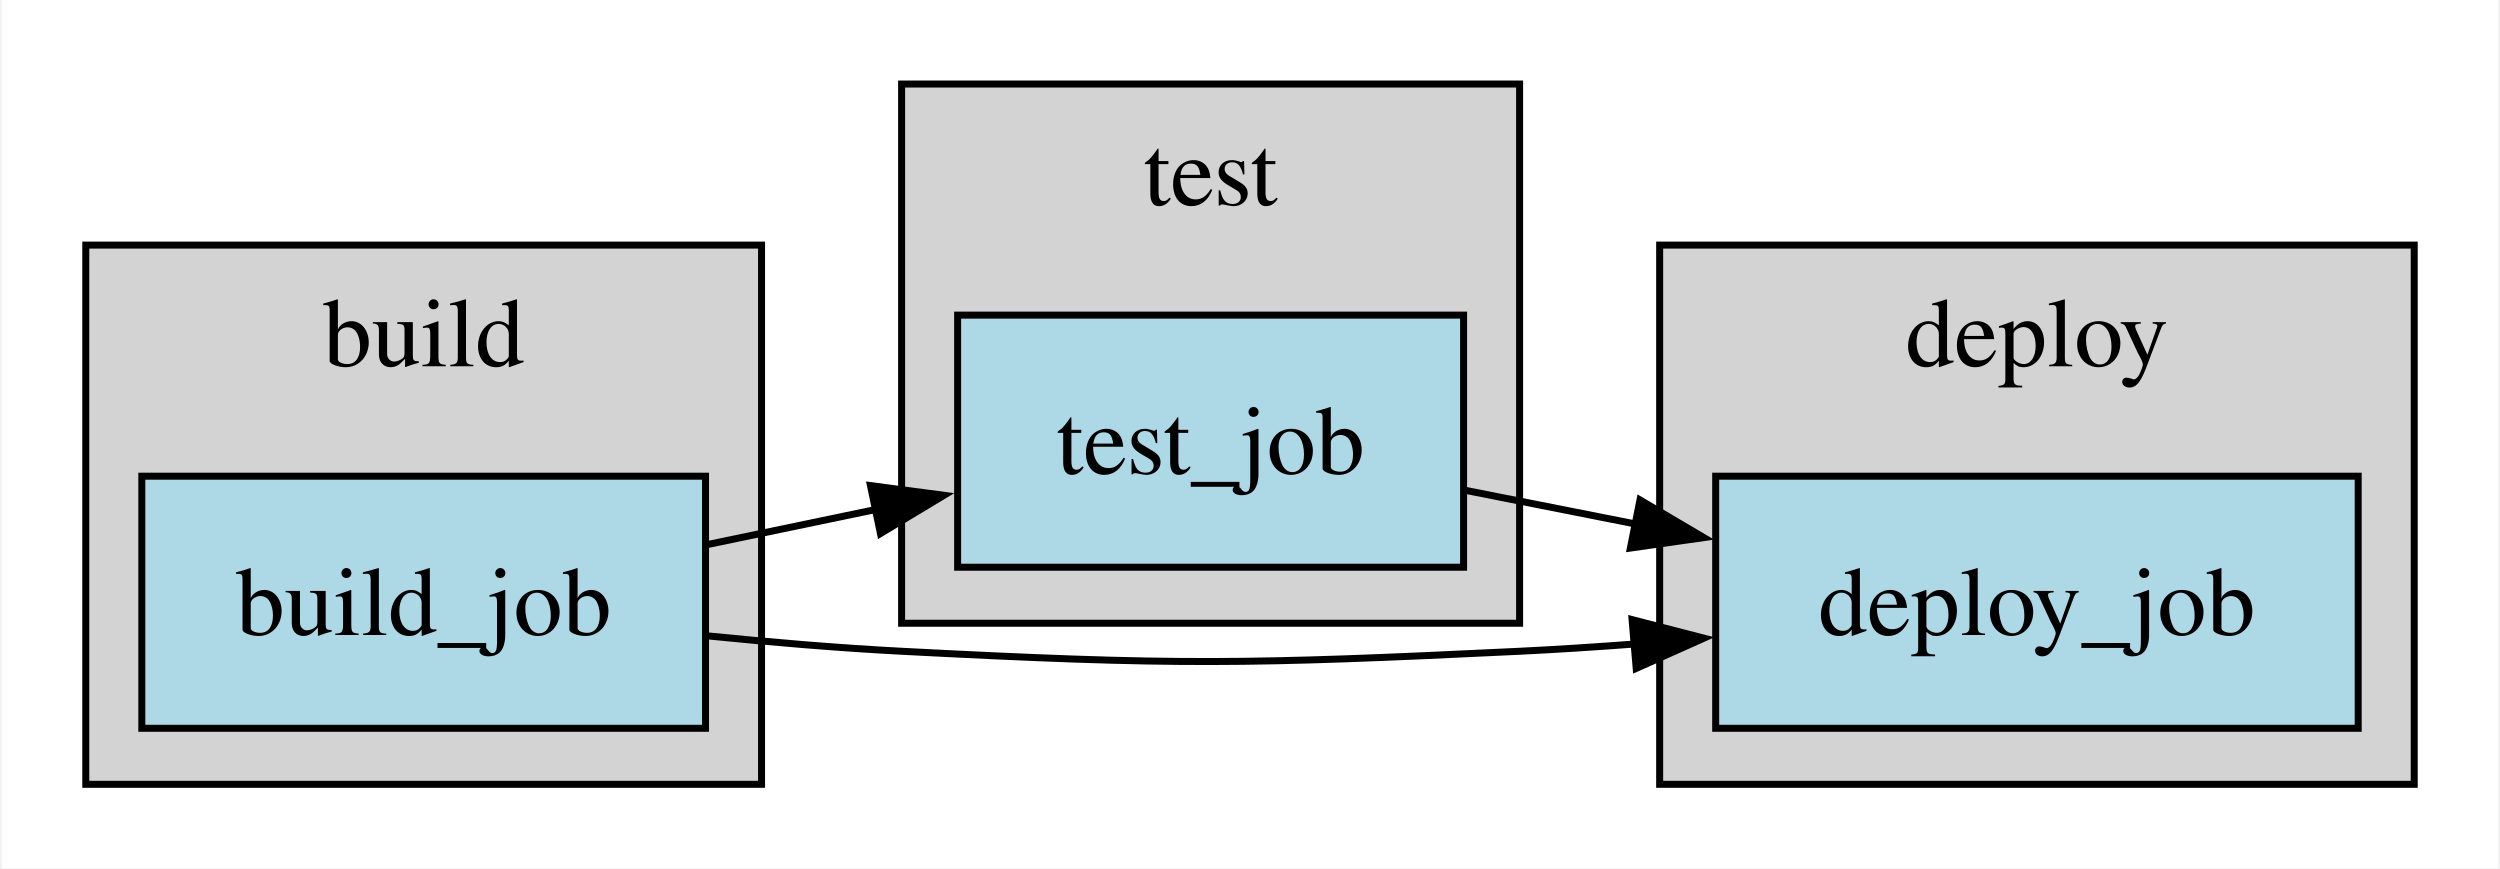
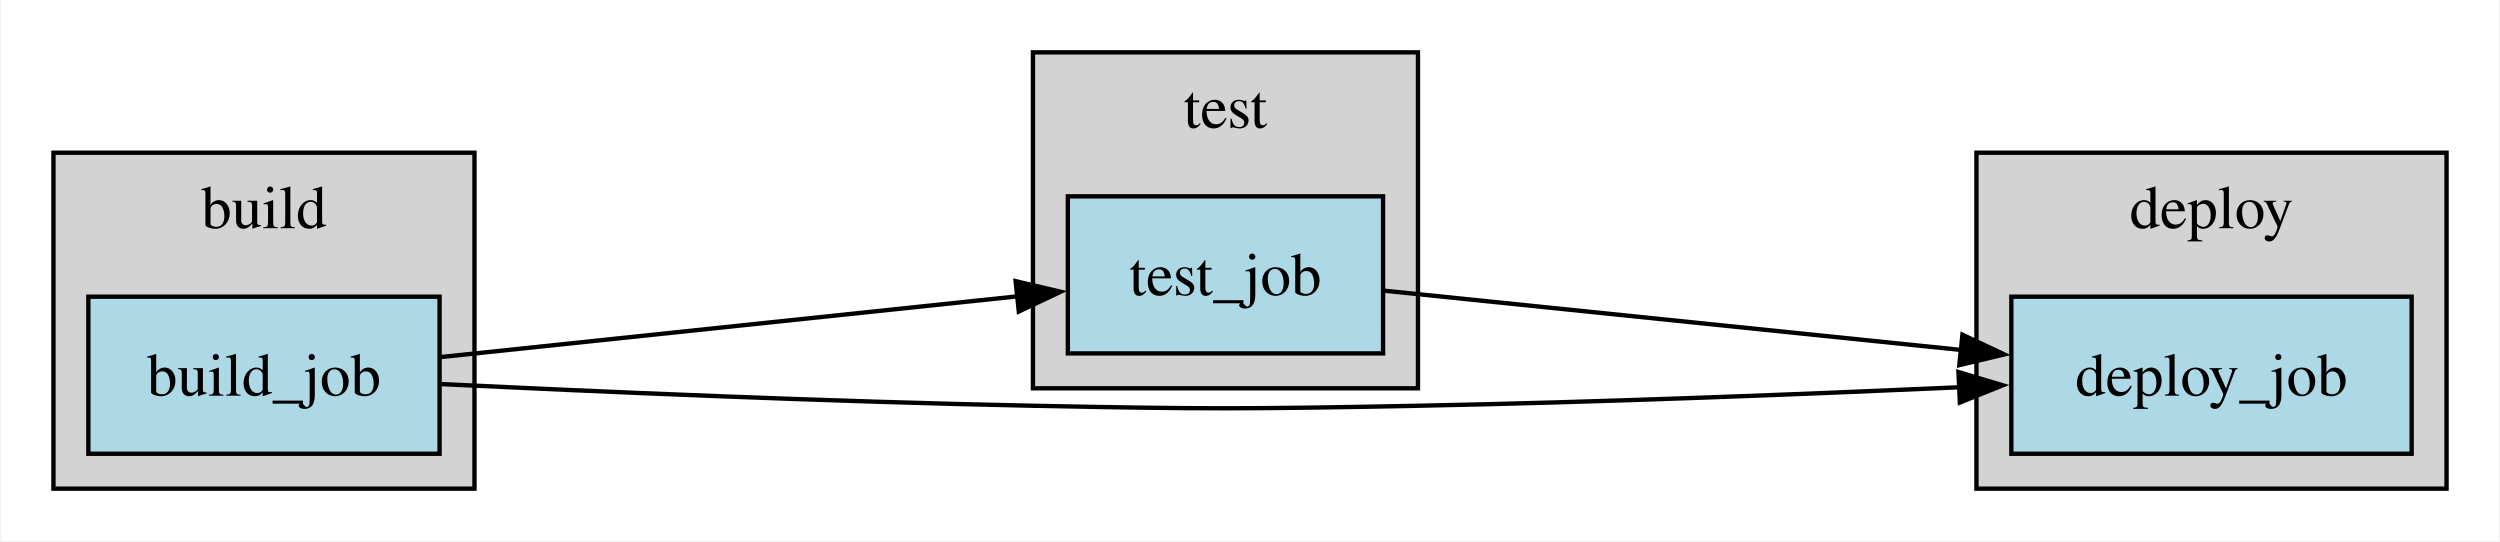
- <svg xmlns="http://www.w3.org/2000/svg" width="357pt" height="124pt" viewBox="0.00 0.00 356.50 124.00">
+ <svg xmlns="http://www.w3.org/2000/svg" xmlns:xlink="http://www.w3.org/1999/xlink" width="573pt" height="124pt" viewBox="0.00 0.00 572.50 124.00">
  <g id="graph0" class="graph" transform="scale(1 1) rotate(0) translate(4 120)">
-     <polygon fill="white" stroke="none" points="-4,4 -4,-120 352.5,-120 352.5,4 -4,4" />
+     <polygon fill="white" stroke="none" points="-4,4 -4,-120 568.5,-120 568.5,4 -4,4" />
    <g id="clust1" class="cluster">
      <polygon fill="lightgrey" stroke="black" points="8,-8 8,-85 104.5,-85 104.5,-8 8,-8" />
      <text text-anchor="middle" x="56.25" y="-67.7" font-family="Times,serif" font-size="14.00">build</text>
    </g>
    <g id="clust2" class="cluster">
-       <polygon fill="lightgrey" stroke="black" points="124.5,-31 124.5,-108 212.75,-108 212.75,-31 124.5,-31" />
-       <text text-anchor="middle" x="168.62" y="-90.7" font-family="Times,serif" font-size="14.00">test</text>
+       <polygon fill="lightgrey" stroke="black" points="232.5,-31 232.5,-108 320.75,-108 320.75,-31 232.5,-31" />
+       <text text-anchor="middle" x="276.62" y="-90.7" font-family="Times,serif" font-size="14.00">test</text>
    </g>
    <g id="clust3" class="cluster">
-       <polygon fill="lightgrey" stroke="black" points="232.75,-8 232.75,-85 340.5,-85 340.5,-8 232.75,-8" />
-       <text text-anchor="middle" x="286.62" y="-67.7" font-family="Times,serif" font-size="14.00">deploy</text>
+       <polygon fill="lightgrey" stroke="black" points="448.75,-8 448.75,-85 556.5,-85 556.5,-8 448.75,-8" />
+       <text text-anchor="middle" x="502.62" y="-67.7" font-family="Times,serif" font-size="14.00">deploy</text>
    </g>
    <g id="node1" class="node">
-       <polygon fill="lightblue" stroke="black" points="96.5,-52 16,-52 16,-16 96.5,-16 96.5,-52" />
-       <text text-anchor="middle" x="56.25" y="-29.32" font-family="Times,serif" font-size="14.00">build_job</text>
+       <g id="a_node1">
+         <a xlink:title="---&#10;stage: build&#10;script:&#10;- echo &quot;Building the project...&quot;&#10;- echo &quot;Compiling source files&quot;&#10;- echo &quot;Build complete&quot;&#10;">
+           <polygon fill="lightblue" stroke="black" points="96.5,-52 16,-52 16,-16 96.5,-16 96.5,-52" />
+           <text text-anchor="middle" x="56.25" y="-29.32" font-family="Times,serif" font-size="14.00">build_job</text>
+         </a>
+       </g>
    </g>
    <g id="node2" class="node">
-       <polygon fill="lightblue" stroke="black" points="204.75,-75 132.5,-75 132.5,-39 204.75,-39 204.75,-75" />
-       <text text-anchor="middle" x="168.62" y="-52.33" font-family="Times,serif" font-size="14.00">test_job</text>
+       <g id="a_node2">
+         <a xlink:title="---&#10;stage: test&#10;script:&#10;- echo &quot;Running tests...&quot;&#10;- echo &quot;Executing unit tests&quot;&#10;- echo &quot;All tests passed&quot;&#10;">
+           <polygon fill="lightblue" stroke="black" points="312.75,-75 240.5,-75 240.5,-39 312.75,-39 312.75,-75" />
+           <text text-anchor="middle" x="276.62" y="-52.33" font-family="Times,serif" font-size="14.00">test_job</text>
+         </a>
+       </g>
    </g>
    <g id="edge1" class="edge">
-       <path fill="none" stroke="black" d="M96.79,-42.24C104.61,-43.87 112.88,-45.59 120.92,-47.27" />
-       <polygon fill="black" stroke="black" points="120.05,-50.66 130.55,-49.27 121.48,-43.81 120.05,-50.66" />
+       <path fill="none" stroke="black" d="M96.8,-38.17C133.97,-42.08 189.62,-47.94 228.95,-52.08" />
+       <polygon fill="black" stroke="black" points="228.53,-55.56 238.84,-53.13 229.26,-48.6 228.53,-55.56" />
    </g>
    <g id="node3" class="node">
-       <polygon fill="lightblue" stroke="black" points="332.5,-52 240.75,-52 240.75,-16 332.5,-16 332.5,-52" />
-       <text text-anchor="middle" x="286.62" y="-29.32" font-family="Times,serif" font-size="14.00">deploy_job</text>
+       <g id="a_node3">
+         <a xlink:title="---&#10;stage: deploy&#10;script:&#10;- echo &quot;Deploying application...&quot;&#10;- echo &quot;Uploading artifacts&quot;&#10;- echo &quot;Deployment successful&quot;&#10;">
+           <polygon fill="lightblue" stroke="black" points="548.5,-52 456.75,-52 456.75,-16 548.5,-16 548.5,-52" />
+           <text text-anchor="middle" x="502.62" y="-29.32" font-family="Times,serif" font-size="14.00">deploy_job</text>
+         </a>
+       </g>
    </g>
    <g id="edge2" class="edge">
-       <path fill="none" stroke="black" d="M96.67,-29.21C105.79,-28.29 115.47,-27.47 124.5,-27 163.67,-24.97 173.57,-25.12 212.75,-27 218.1,-27.26 223.67,-27.62 229.23,-28.04" />
-       <polygon fill="black" stroke="black" points="228.81,-31.52 239.07,-28.87 229.4,-24.55 228.81,-31.52" />
+       <path fill="none" stroke="black" d="M96.91,-31.96C132.42,-30.25 185.92,-27.93 232.5,-27 271.71,-26.22 281.54,-26.24 320.75,-27 362.43,-27.81 409.47,-29.66 445.14,-31.25" />
+       <polygon fill="black" stroke="black" points="444.63,-34.73 454.78,-31.69 444.95,-27.74 444.63,-34.73" />
    </g>
    <g id="edge3" class="edge">
-       <path fill="none" stroke="black" d="M205.06,-49.97C212.75,-48.45 221.08,-46.8 229.35,-45.16" />
-       <polygon fill="black" stroke="black" points="229.94,-48.61 239.06,-43.23 228.57,-41.74 229.94,-48.61" />
+       <path fill="none" stroke="black" d="M313.12,-53.36C348.64,-49.71 403.82,-44.04 445.32,-39.78" />
+       <polygon fill="black" stroke="black" points="445.54,-43.28 455.13,-38.77 444.83,-36.31 445.54,-43.28" />
    </g>
  </g>
</svg>
